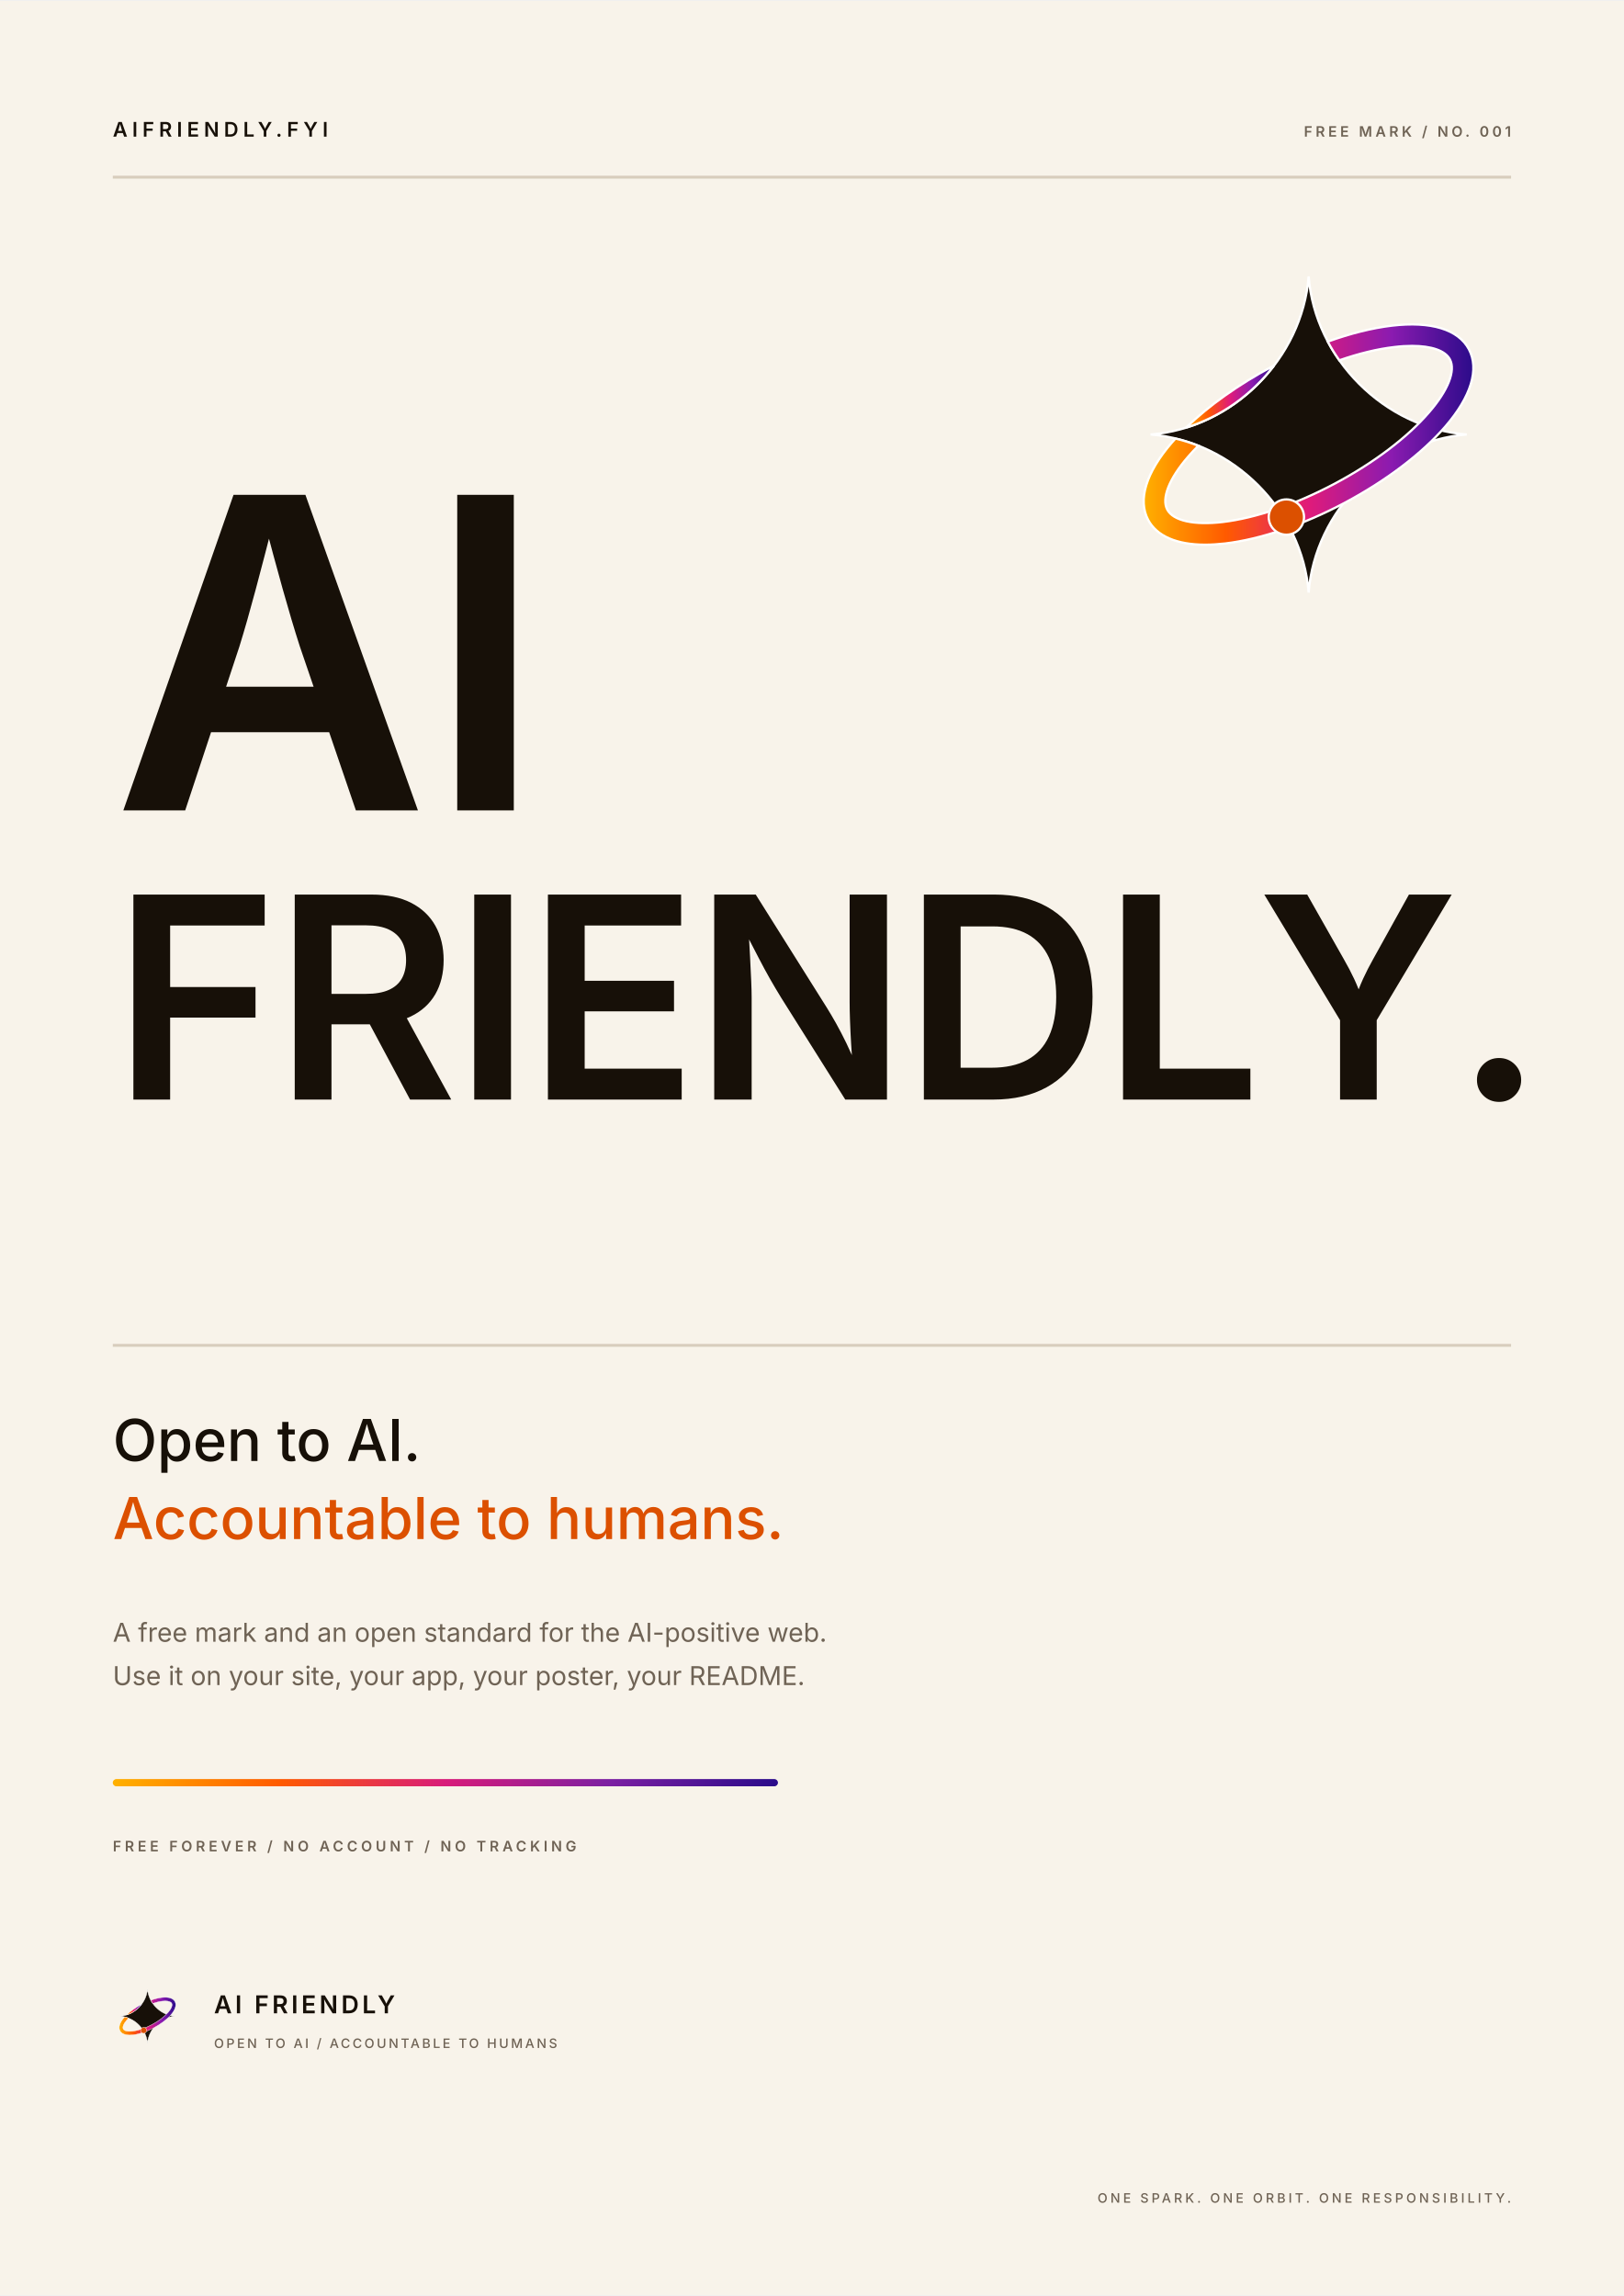
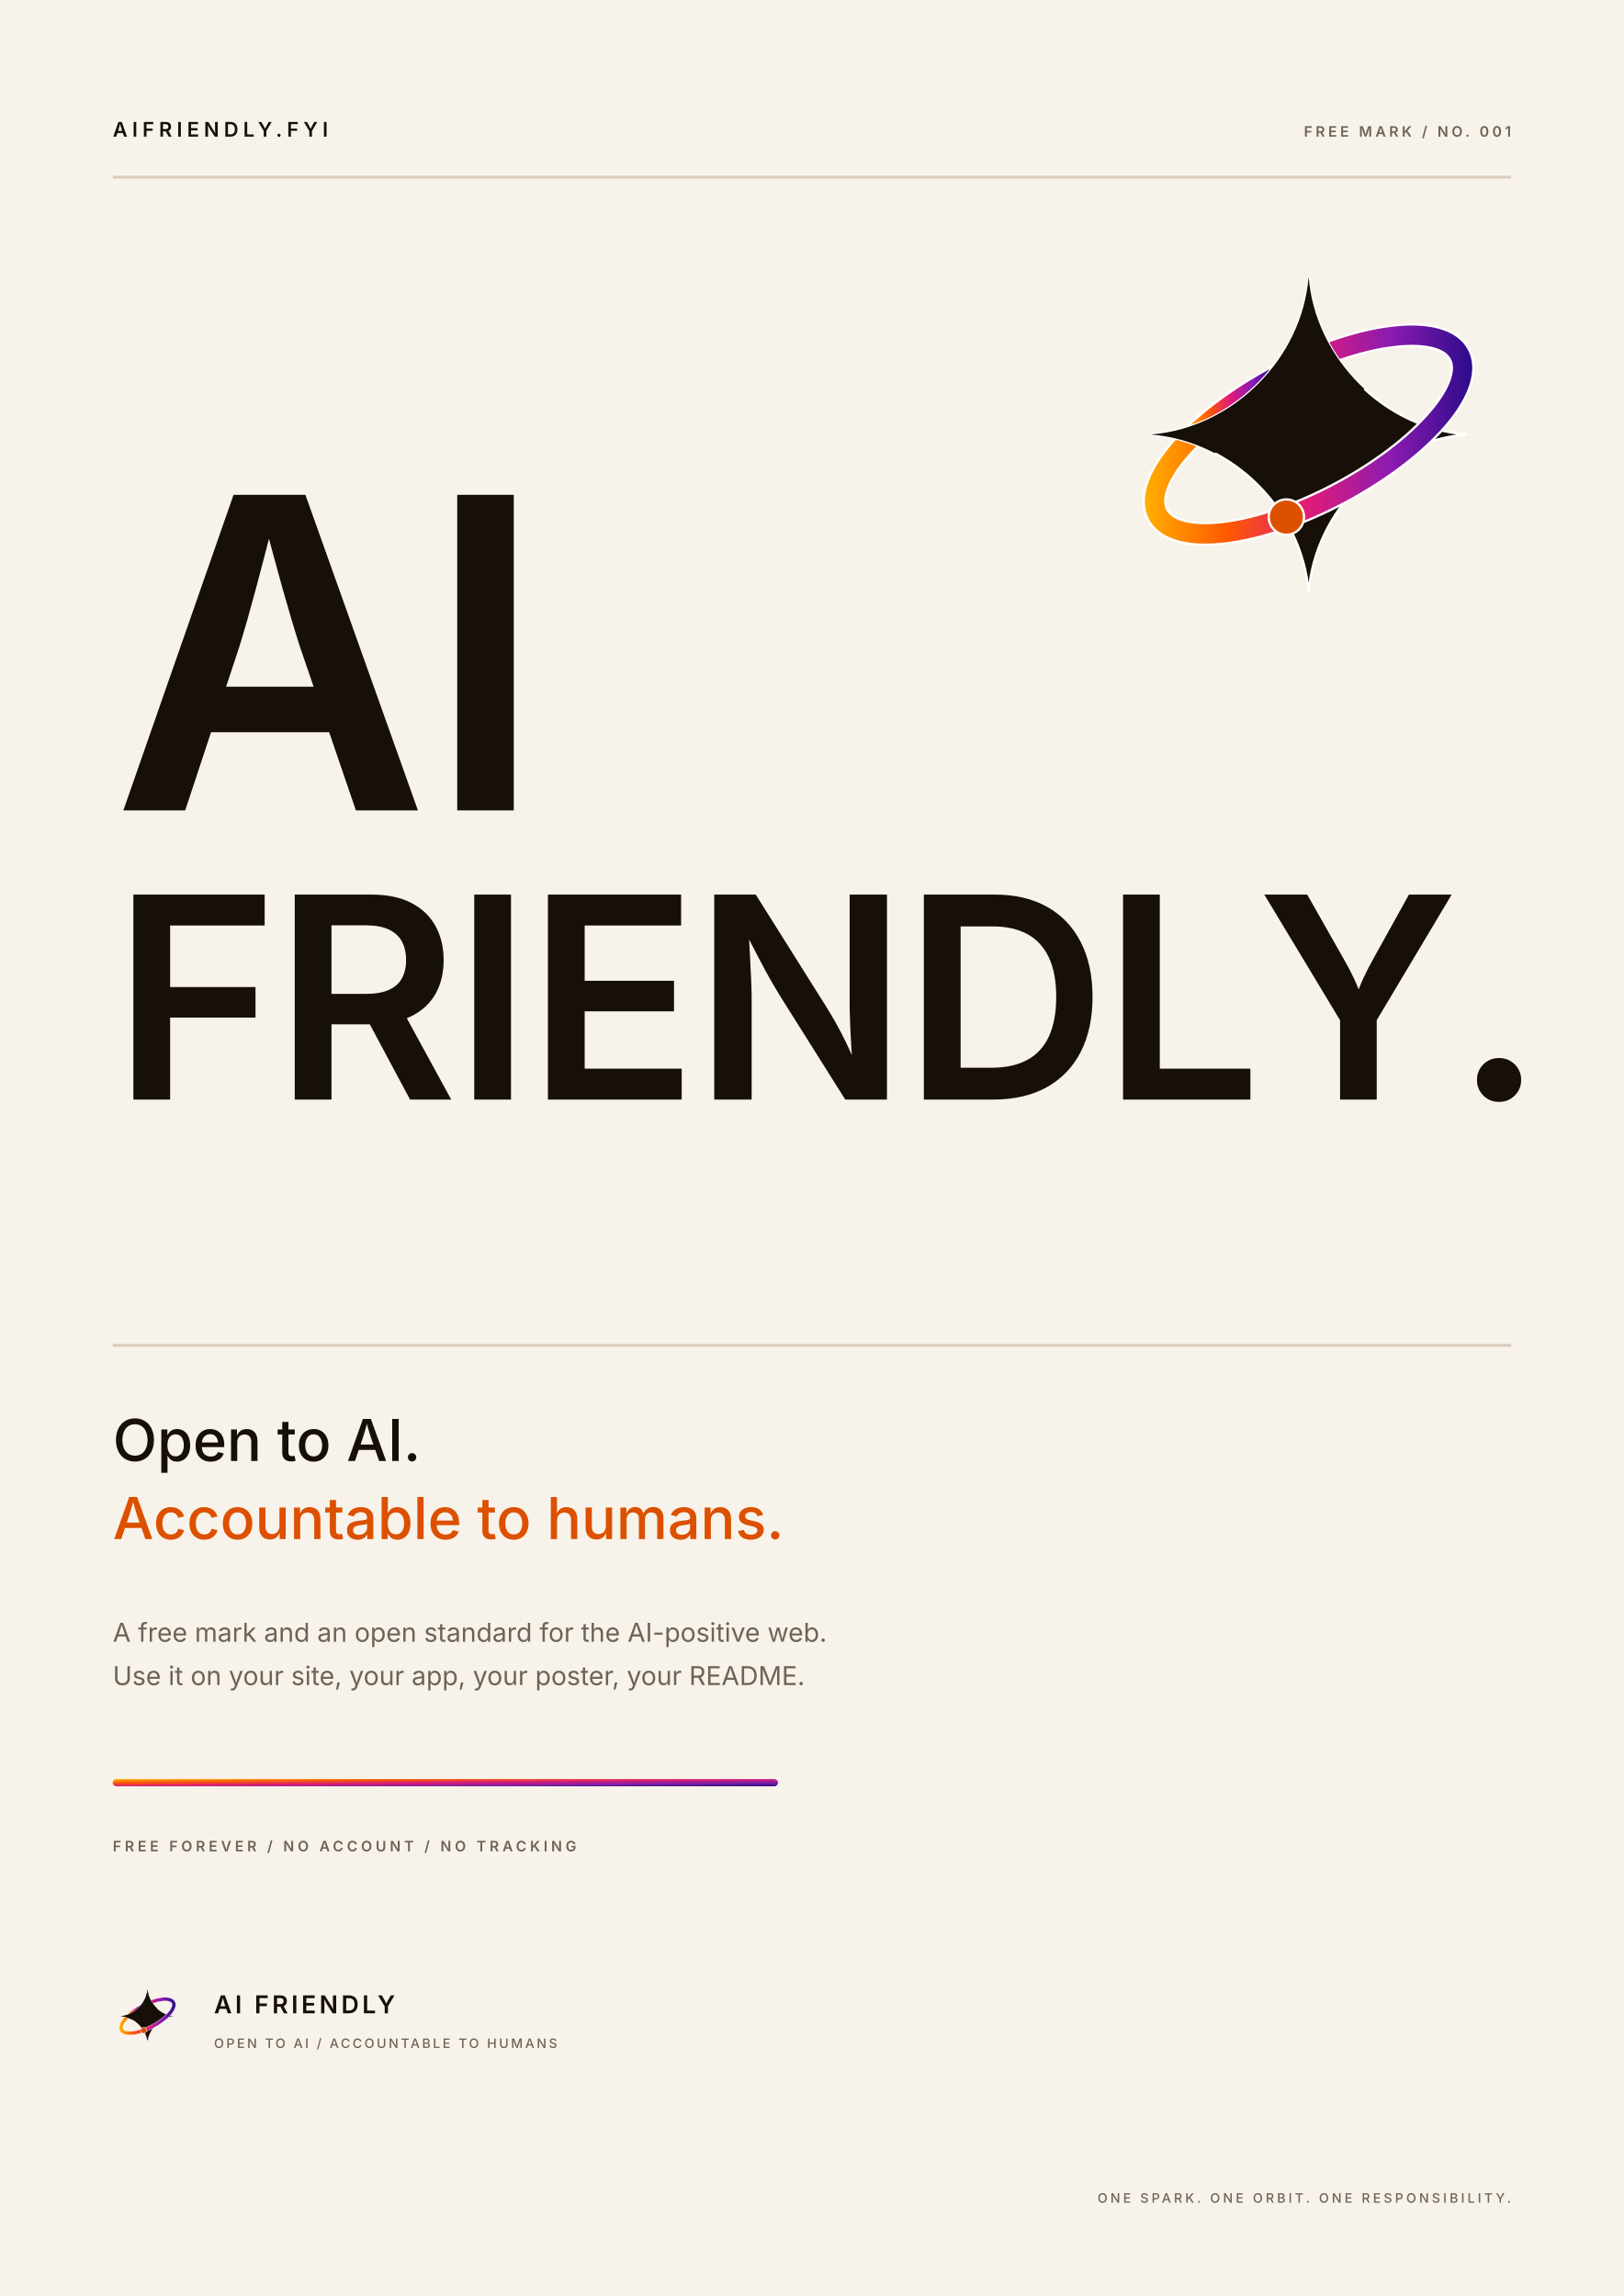
<svg xmlns="http://www.w3.org/2000/svg" width="297mm" height="420mm" viewBox="0 0 1123 1587" role="img" aria-label="AI Friendly poster">
  <defs>
    <linearGradient id="spec" x1="10" y1="6" x2="54" y2="58" gradientUnits="userSpaceOnUse">
      <stop offset="0" stop-color="#ffb000" />
      <stop offset=".27" stop-color="#ff6a00" />
      <stop offset=".52" stop-color="#e01b7a" />
      <stop offset=".74" stop-color="#8b1bb0" />
      <stop offset="1" stop-color="#2b0b8a" />
    </linearGradient>
-     <linearGradient id="specwide" x1="0" y1="0" x2="1" y2="0">
+     <linearGradient id="specwide" x1="0" y1="0" x2="1" y2="1">
      <stop offset="0" stop-color="#ffb000" />
      <stop offset=".25" stop-color="#ff5a00" />
      <stop offset=".5" stop-color="#d81b7a" />
      <stop offset=".75" stop-color="#7b1fa2" />
      <stop offset="1" stop-color="#2b0b8a" />
    </linearGradient>
  </defs>
  <rect width="1123" height="1587" fill="#f8f3ea" />
  <text x="78" y="94" font-family="Inter, Arial, sans-serif" font-size="14" font-weight="600" letter-spacing="3.2" fill="#171008">AIFRIENDLY.FYI</text>
  <text x="1045" y="94" text-anchor="end" font-family="Inter, Arial, sans-serif" font-size="10" font-weight="600" letter-spacing="2.2" fill="#6f6355">FREE MARK / NO. 001</text>
  <line x1="78" y1="122" x2="1045" y2="122" stroke="#d8cdbd" stroke-width="2" />
  <g transform="translate(765.00 160.00) scale(0.77778)">
    <defs>
-       <linearGradient id="g1m19" gradientUnits="userSpaceOnUse" x1="70.949" y1="146.286" x2="149.285" y2="146.286">
+       <linearGradient id="g1m22" gradientUnits="userSpaceOnUse" x1="70.949" y1="146.286" x2="149.285" y2="146.286">
        <stop offset="0" stop-color="#FFB000" />
        <stop offset="0.25" stop-color="#FF5A00" />
        <stop offset="0.5" stop-color="#E01B7A" />
        <stop offset="0.75" stop-color="#8B1BB0" />
        <stop offset="1" stop-color="#2B0B8A" />
      </linearGradient>
-       <linearGradient id="g2m19" gradientUnits="userSpaceOnUse" x1="33.495" y1="180" x2="326.505" y2="180">
+       <linearGradient id="g2m22" gradientUnits="userSpaceOnUse" x1="33.495" y1="180" x2="326.505" y2="180">
        <stop offset="0" stop-color="#FFB000" />
        <stop offset="0.25" stop-color="#FF5A00" />
        <stop offset="0.5" stop-color="#E01B7A" />
        <stop offset="0.75" stop-color="#8B1BB0" />
        <stop offset="1" stop-color="#2B0B8A" />
      </linearGradient>
    </defs>
+     <clipPath id="ulm22" clipPathUnits="userSpaceOnUse">
+       <polygon points="-364.9,393.1 690.9,-57.1 494.8,-517.1 -561.1,-66.8" />
+     </clipPath>
    <path d="M180,39.4c-5.6,73.1-67.5,135-140.6,140.6c73.1,5.6,135,67.5,140.6,140.6c5.6-73.1,67.5-135,140.6-140.6C247.5,174.4,185.6,112.5,180,39.4z" fill="#171008" stroke="#FFFFFF" stroke-width="2" />
-     <path d="M149.3,118.6c-0.5,0.3-1,0.5-1.5,0.8c-30,16-56.7,35-76.8,54.5C102.1,164.3,129.6,144.5,149.3,118.6z" fill="url(#g1m19)" stroke="#FFFFFF" stroke-width="2" />
-     <path d="M322.5,104.2c-9.4-17.7-33.7-25.1-68.5-21c-17.5,2.1-36.9,6.9-57,14.2c3.1,5.8,6.5,11.3,10.3,16.6c17.3-6,33.9-10.1,49-11.8c5.6-0.7,10.8-1,15.6-1c17.4,0,29.6,4.2,33.7,12c5.3,9.9-1.6,27.5-18.5,47c-19.3,22.4-49.1,45-83.9,63.5c-34.8,18.5-70.2,30.6-99.6,34.1c-25.6,3-44-1.1-49.3-11c-5.3-9.9,1.6-27.5,18.5-47c2.8-3.3,5.9-6.6,9.1-9.8c-6.6-2.6-13.4-4.8-20.3-6.4c-1.1,1.3-2.3,2.5-3.4,3.8c-22.8,26.5-30.3,50.8-20.9,68.5c7.7,14.5,25.4,22.1,50.8,22.1c5.5,0,11.5-0.4,17.7-1.1c31.7-3.8,69.5-16.6,106.3-36.2c36.8-19.6,68.6-43.7,89.5-67.9C324.5,146.2,331.9,121.9,322.5,104.2z" fill="url(#g2m19)" stroke="#FFFFFF" stroke-width="2" />
+     <path d="M149.3,118.6c-0.5,0.3-1,0.5-1.5,0.8c-30,16-56.7,35-76.8,54.5C102.1,164.3,129.6,144.5,149.3,118.6z" fill="url(#g1m22)" stroke="#FFFFFF" stroke-width="2" />
+     <path d="M322.5,104.2c-9.4-17.7-33.7-25.1-68.5-21c-17.5,2.1-36.9,6.9-57,14.2c3.1,5.8,6.5,11.3,10.3,16.6c17.3-6,33.9-10.1,49-11.8c5.6-0.7,10.8-1,15.6-1c17.4,0,29.6,4.2,33.7,12c5.3,9.9-1.6,27.5-18.5,47c-19.3,22.4-49.1,45-83.9,63.5c-34.8,18.5-70.2,30.6-99.6,34.1c-25.6,3-44-1.1-49.3-11c-5.3-9.9,1.6-27.5,18.5-47c2.8-3.3,5.9-6.6,9.1-9.8c-6.6-2.6-13.4-4.8-20.3-6.4c-1.1,1.3-2.3,2.5-3.4,3.8c-22.8,26.5-30.3,50.8-20.9,68.5c7.7,14.5,25.4,22.1,50.8,22.1c5.5,0,11.5-0.4,17.7-1.1c31.7-3.8,69.5-16.6,106.3-36.2c36.8-19.6,68.6-43.7,89.5-67.9C324.5,146.2,331.9,121.9,322.5,104.2z" fill="url(#g2m22)" stroke="#FFFFFF" stroke-width="2" />
    <circle cx="160.2" cy="253.4" r="15.7" fill="#dc5000" stroke="#FFFFFF" stroke-width="2" />
+     <path d="M180,39.4c-5.6,73.1-67.5,135-140.6,140.6c73.1,5.6,135,67.5,140.6,140.6c5.6-73.1,67.5-135,140.6-140.6C247.5,174.4,185.6,112.5,180,39.4z" fill="#171008" clip-path="url(#ulm22)" />
  </g>
  <path d="M85.30 560.00 161.49 341.74H211.22L289.02 560.00H246.12L207.37 446.64Q201.70 429.04 195.50 406.88Q189.31 384.72 181.83 356.36H190.06Q182.78 384.90 176.81 407.25Q170.84 429.61 165.56 446.64L128.07 560.00ZM129.68 505.92V474.43H244.64V505.92Z M355.32 341.74V560.00H316.20V341.74Z" fill="#171008" />
  <path d="M92.25 760.00V618.21H183.03V639.61H117.66V682.18H176.70V703.31H117.66V760.00Z M203.83 760.00V618.21H256.88Q273.17 618.21 284.28 623.90Q295.40 629.60 301.10 639.82Q306.80 650.04 306.80 663.56Q306.80 677.14 301.05 687.12Q295.30 697.10 284.09 702.52Q272.89 707.94 256.46 707.94H218.64V686.89H253.11Q262.76 686.89 268.86 684.17Q274.96 681.46 277.90 676.25Q280.83 671.05 280.83 663.56Q280.83 655.94 277.90 650.58Q274.96 645.23 268.83 642.35Q262.70 639.48 252.99 639.48H229.24V760.00ZM283.58 760.00 249.18 695.70H276.94L312.05 760.00Z M353.38 618.21V760.00H327.97V618.21Z M378.92 760.00V618.21H471.02V639.61H404.34V677.84H466.12V698.97H404.34V738.60H471.43V760.00Z M493.93 760.00V618.21H522.64L571.71 696.29Q574.75 701.15 578.19 707.28Q581.63 713.42 585.32 721.00Q589.01 728.58 592.66 737.82H589.82Q589.10 729.80 588.60 721.37Q588.10 712.94 587.83 705.38Q587.57 697.81 587.57 692.58V618.21H613.39V760.00H584.55L540.32 689.72Q536.15 682.94 532.41 676.37Q528.67 669.81 524.40 661.52Q520.12 653.23 514.05 641.51H517.62Q518.20 651.87 518.70 661.16Q519.20 670.44 519.50 677.76Q519.81 685.07 519.81 689.59V760.00Z M686.89 760.00H650.99V737.98H685.61Q700.50 737.98 710.47 732.55Q720.43 727.12 725.43 716.20Q730.43 705.29 730.43 688.95Q730.43 672.71 725.43 661.88Q720.43 651.06 710.63 645.64Q700.84 640.22 686.30 640.22H650.29V618.21H687.84Q709.00 618.21 724.13 626.69Q739.26 635.18 747.40 651.04Q755.55 666.90 755.55 688.95Q755.55 711.09 747.39 727.02Q739.23 742.94 723.86 751.47Q708.49 760.00 686.89 760.00ZM664.32 618.21V760.00H638.91V618.21Z M776.65 760.00V618.21H802.06V738.60H864.71V760.00Z M926.73 760.00V705.10L874.34 618.21H904.01L929.35 662.92Q933.39 669.94 936.52 676.63Q939.65 683.31 942.97 692.94H936.32Q939.57 683.19 942.67 676.44Q945.76 669.70 949.58 662.92L974.37 618.21H1003.92L952.08 705.10V760.00Z M1036.69 761.61Q1030.26 761.61 1025.83 757.22Q1021.41 752.83 1021.41 746.44Q1021.41 740.05 1025.83 735.65Q1030.26 731.26 1036.69 731.26Q1043.11 731.26 1047.54 735.65Q1051.97 740.05 1051.97 746.44Q1051.97 752.83 1047.54 757.22Q1043.11 761.61 1036.69 761.61Z" fill="#171008" />
  <line x1="78" y1="930" x2="1045" y2="930" stroke="#d8cdbd" stroke-width="2" />
  <text x="78" y="1010" font-family="Inter, Arial, sans-serif" font-size="40" font-weight="500" fill="#171008">Open to AI.</text>
  <text x="78" y="1064" font-family="Inter, Arial, sans-serif" font-size="40" font-weight="500" fill="#dc5000">Accountable to humans.</text>
  <text x="78" y="1135" font-family="Inter, Arial, sans-serif" font-size="18" fill="#6f6355">A free mark and an open standard for the AI-positive web.</text>
  <text x="78" y="1165" font-family="Inter, Arial, sans-serif" font-size="18" fill="#6f6355">Use it on your site, your app, your poster, your README.</text>
  <rect x="78" y="1230" width="460" height="5" rx="2.5" fill="url(#specwide)" />
  <text x="78" y="1280" font-family="Inter, Arial, sans-serif" font-size="10" font-weight="600" letter-spacing="2.4" fill="#6f6355">FREE FOREVER / NO ACCOUNT / NO TRACKING</text>
  <g transform="translate(78.00 1370.00) scale(0.13333)">
    <defs>
-       <linearGradient id="g1m20" gradientUnits="userSpaceOnUse" x1="70.949" y1="146.286" x2="149.285" y2="146.286">
+       <linearGradient id="g1m23" gradientUnits="userSpaceOnUse" x1="70.949" y1="146.286" x2="149.285" y2="146.286">
        <stop offset="0" stop-color="#FFB000" />
        <stop offset="0.25" stop-color="#FF5A00" />
        <stop offset="0.5" stop-color="#E01B7A" />
        <stop offset="0.75" stop-color="#8B1BB0" />
        <stop offset="1" stop-color="#2B0B8A" />
      </linearGradient>
-       <linearGradient id="g2m20" gradientUnits="userSpaceOnUse" x1="33.495" y1="180" x2="326.505" y2="180">
+       <linearGradient id="g2m23" gradientUnits="userSpaceOnUse" x1="33.495" y1="180" x2="326.505" y2="180">
        <stop offset="0" stop-color="#FFB000" />
        <stop offset="0.25" stop-color="#FF5A00" />
        <stop offset="0.5" stop-color="#E01B7A" />
        <stop offset="0.75" stop-color="#8B1BB0" />
        <stop offset="1" stop-color="#2B0B8A" />
      </linearGradient>
    </defs>
+     <clipPath id="ulm23" clipPathUnits="userSpaceOnUse">
+       <polygon points="-364.9,393.1 690.9,-57.1 494.8,-517.1 -561.1,-66.8" />
+     </clipPath>
    <path d="M180,39.4c-5.6,73.1-67.5,135-140.6,140.6c73.1,5.6,135,67.5,140.6,140.6c5.6-73.1,67.5-135,140.6-140.6C247.5,174.4,185.6,112.5,180,39.4z" fill="#171008" stroke="#FFFFFF" stroke-width="2" />
-     <path d="M149.3,118.6c-0.5,0.3-1,0.5-1.5,0.8c-30,16-56.7,35-76.8,54.5C102.1,164.3,129.6,144.5,149.3,118.6z" fill="url(#g1m20)" stroke="#FFFFFF" stroke-width="2" />
-     <path d="M322.5,104.2c-9.4-17.7-33.7-25.1-68.5-21c-17.5,2.1-36.9,6.9-57,14.2c3.1,5.8,6.5,11.3,10.3,16.6c17.3-6,33.9-10.1,49-11.8c5.6-0.7,10.8-1,15.6-1c17.4,0,29.6,4.2,33.7,12c5.3,9.9-1.6,27.5-18.5,47c-19.3,22.4-49.1,45-83.9,63.5c-34.8,18.5-70.2,30.6-99.6,34.1c-25.6,3-44-1.1-49.3-11c-5.3-9.9,1.6-27.5,18.5-47c2.8-3.3,5.9-6.6,9.1-9.8c-6.6-2.6-13.4-4.8-20.3-6.4c-1.1,1.3-2.3,2.5-3.4,3.8c-22.8,26.5-30.3,50.8-20.9,68.5c7.7,14.5,25.4,22.1,50.8,22.1c5.5,0,11.5-0.4,17.7-1.1c31.7-3.8,69.5-16.6,106.3-36.2c36.8-19.6,68.6-43.7,89.5-67.9C324.5,146.2,331.9,121.9,322.5,104.2z" fill="url(#g2m20)" stroke="#FFFFFF" stroke-width="2" />
+     <path d="M149.3,118.6c-0.5,0.3-1,0.5-1.5,0.8c-30,16-56.7,35-76.8,54.5C102.1,164.3,129.6,144.5,149.3,118.6z" fill="url(#g1m23)" stroke="#FFFFFF" stroke-width="2" />
+     <path d="M322.5,104.2c-9.4-17.7-33.7-25.1-68.5-21c-17.5,2.1-36.9,6.9-57,14.2c3.1,5.8,6.5,11.3,10.3,16.6c17.3-6,33.9-10.1,49-11.8c5.6-0.7,10.8-1,15.6-1c17.4,0,29.6,4.2,33.7,12c5.3,9.9-1.6,27.5-18.5,47c-19.3,22.4-49.1,45-83.9,63.5c-34.8,18.5-70.2,30.6-99.6,34.1c-25.6,3-44-1.1-49.3-11c-5.3-9.9,1.6-27.5,18.5-47c2.8-3.3,5.9-6.6,9.1-9.8c-6.6-2.6-13.4-4.8-20.3-6.4c-1.1,1.3-2.3,2.5-3.4,3.8c-22.8,26.5-30.3,50.8-20.9,68.5c7.7,14.5,25.4,22.1,50.8,22.1c5.5,0,11.5-0.4,17.7-1.1c31.7-3.8,69.5-16.6,106.3-36.2c36.8-19.6,68.6-43.7,89.5-67.9C324.5,146.2,331.9,121.9,322.5,104.2z" fill="url(#g2m23)" stroke="#FFFFFF" stroke-width="2" />
    <circle cx="160.2" cy="253.4" r="15.7" fill="#dc5000" stroke="#FFFFFF" stroke-width="2" />
+     <path d="M180,39.4c-5.6,73.1-67.5,135-140.6,140.6c73.1,5.6,135,67.5,140.6,140.6c5.6-73.1,67.5-135,140.6-140.6C247.5,174.4,185.6,112.5,180,39.4z" fill="#171008" clip-path="url(#ulm23)" />
  </g>
  <text x="148" y="1392" font-family="Inter, Arial, sans-serif" font-size="17" font-weight="600" letter-spacing="2.2" fill="#171008">AI FRIENDLY</text>
  <text x="148" y="1416" font-family="Inter, Arial, sans-serif" font-size="9" font-weight="500" letter-spacing="1.6" fill="#6f6355">OPEN TO AI / ACCOUNTABLE TO HUMANS</text>
  <text x="1045" y="1523" text-anchor="end" font-family="Inter, Arial, sans-serif" font-size="9" font-weight="500" letter-spacing="2" fill="#6f6355">ONE SPARK. ONE ORBIT. ONE RESPONSIBILITY.</text>
</svg>
